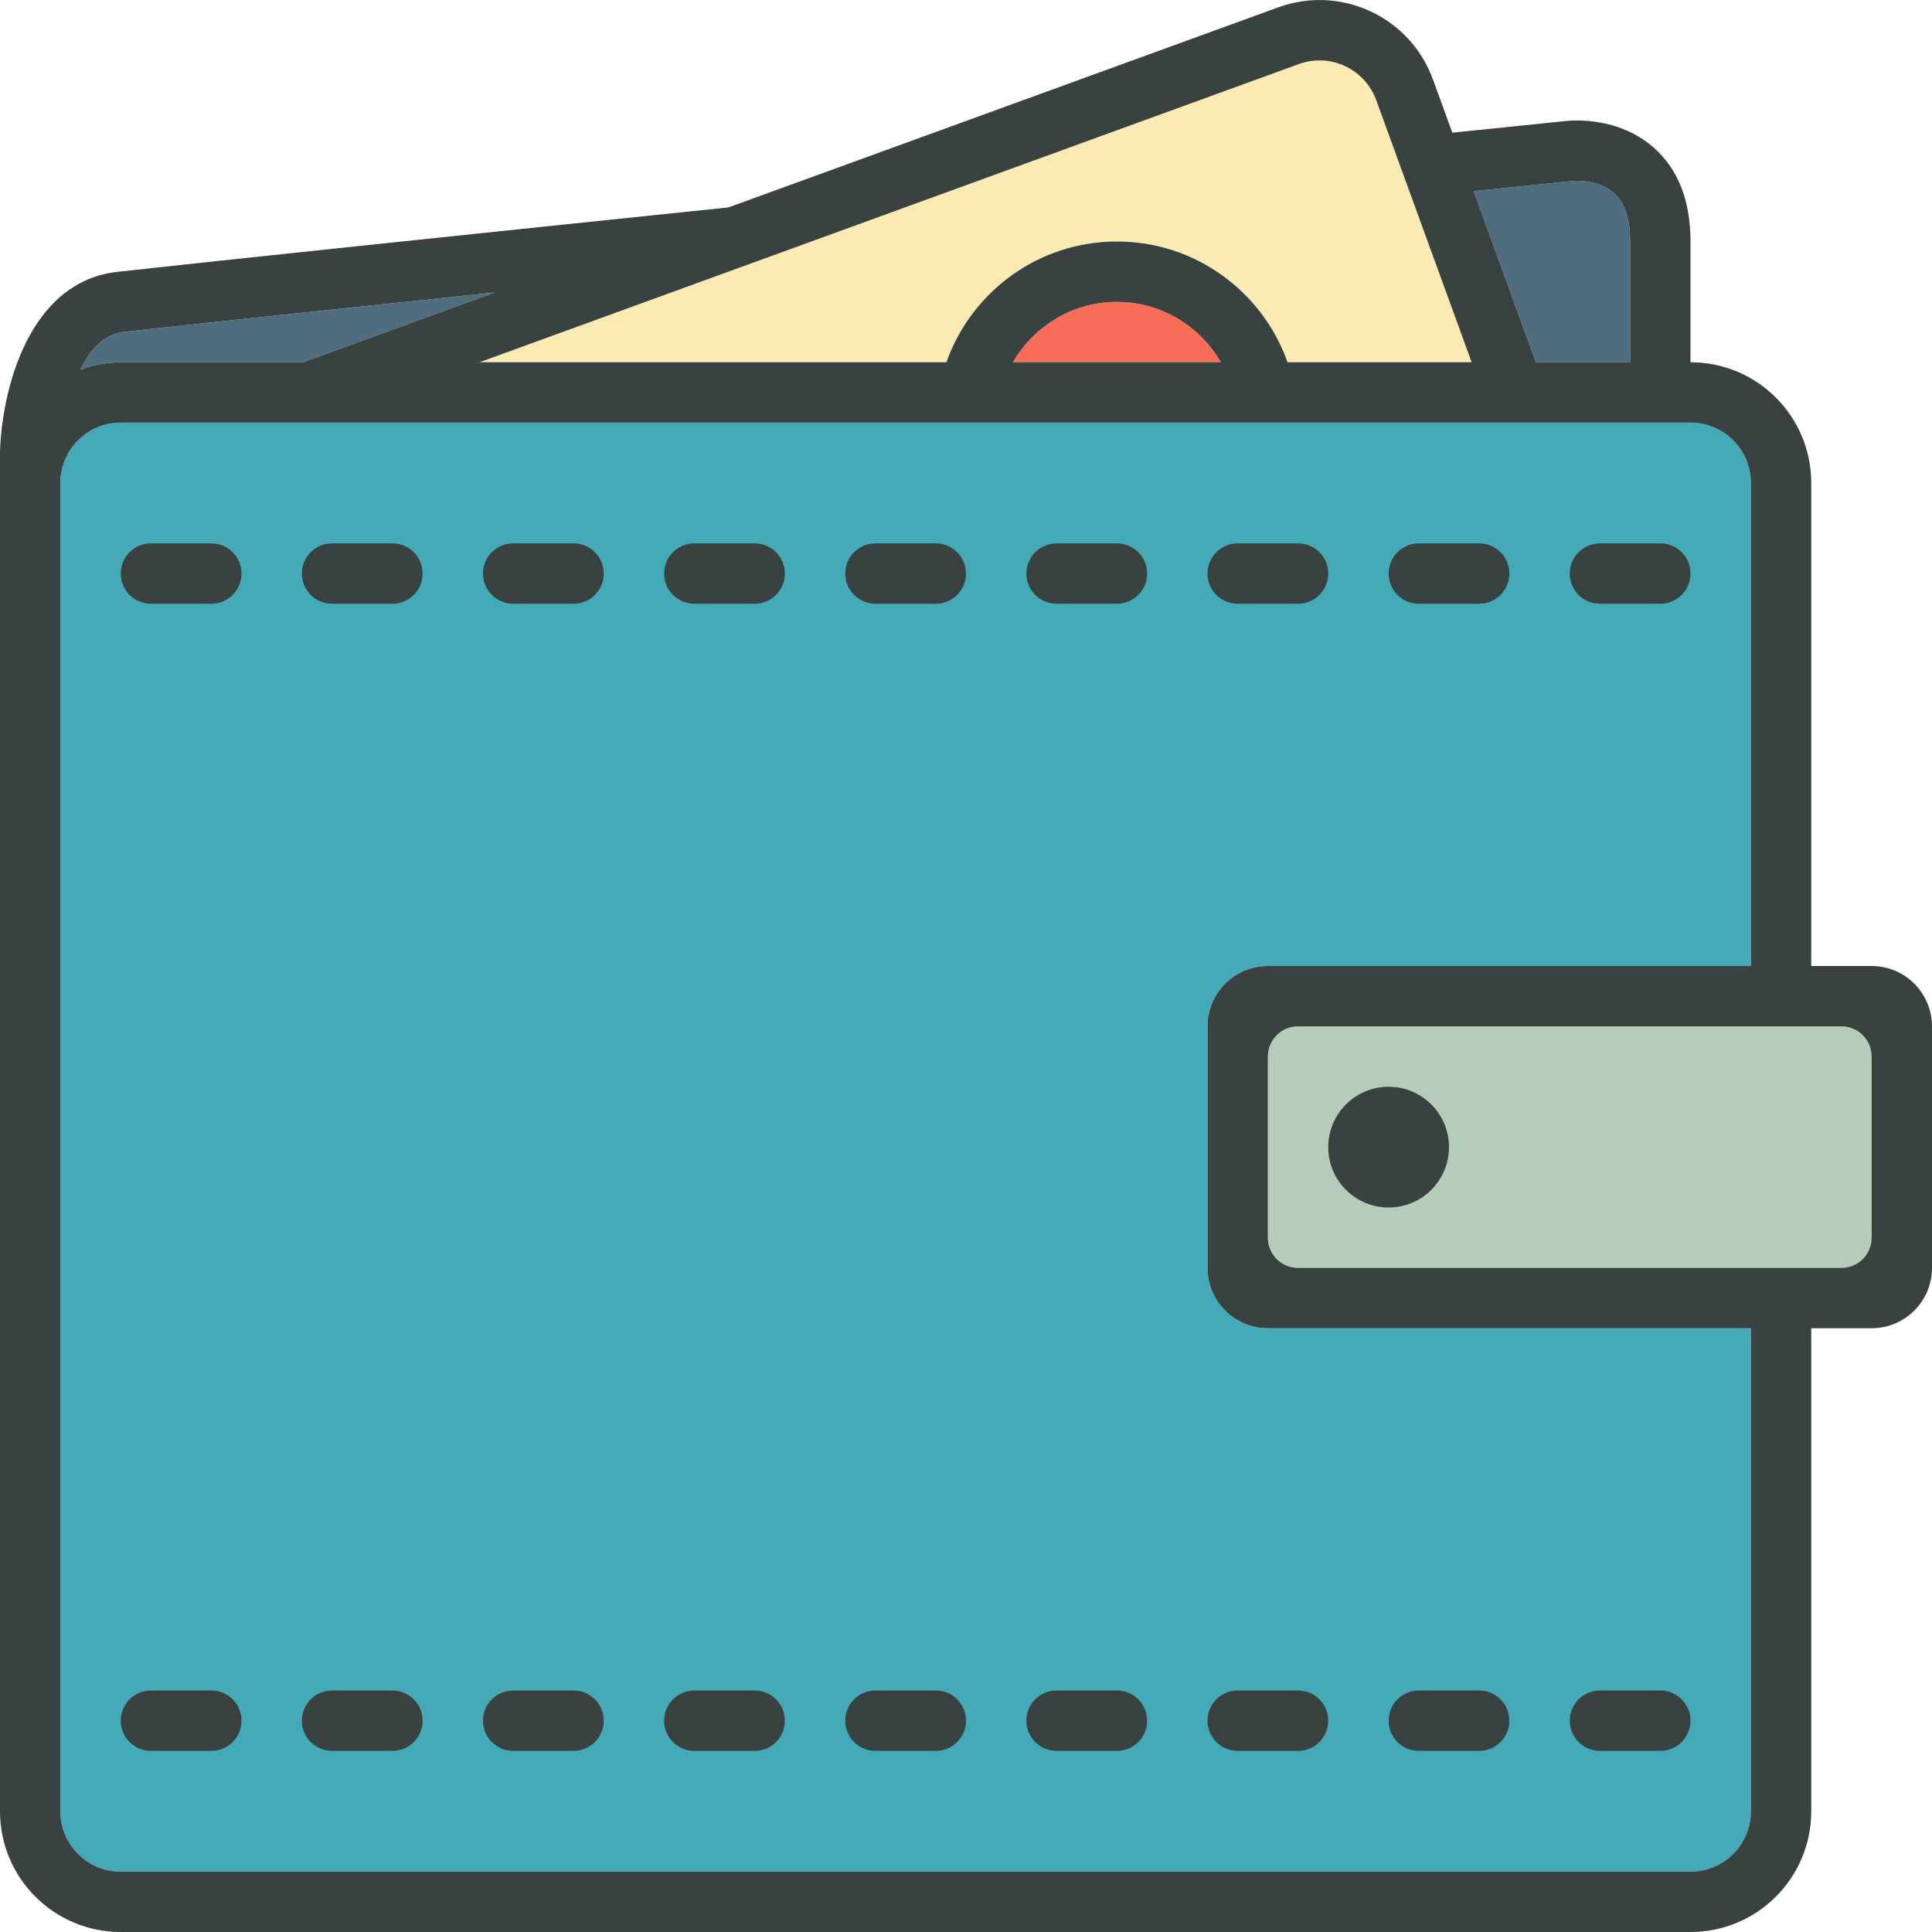
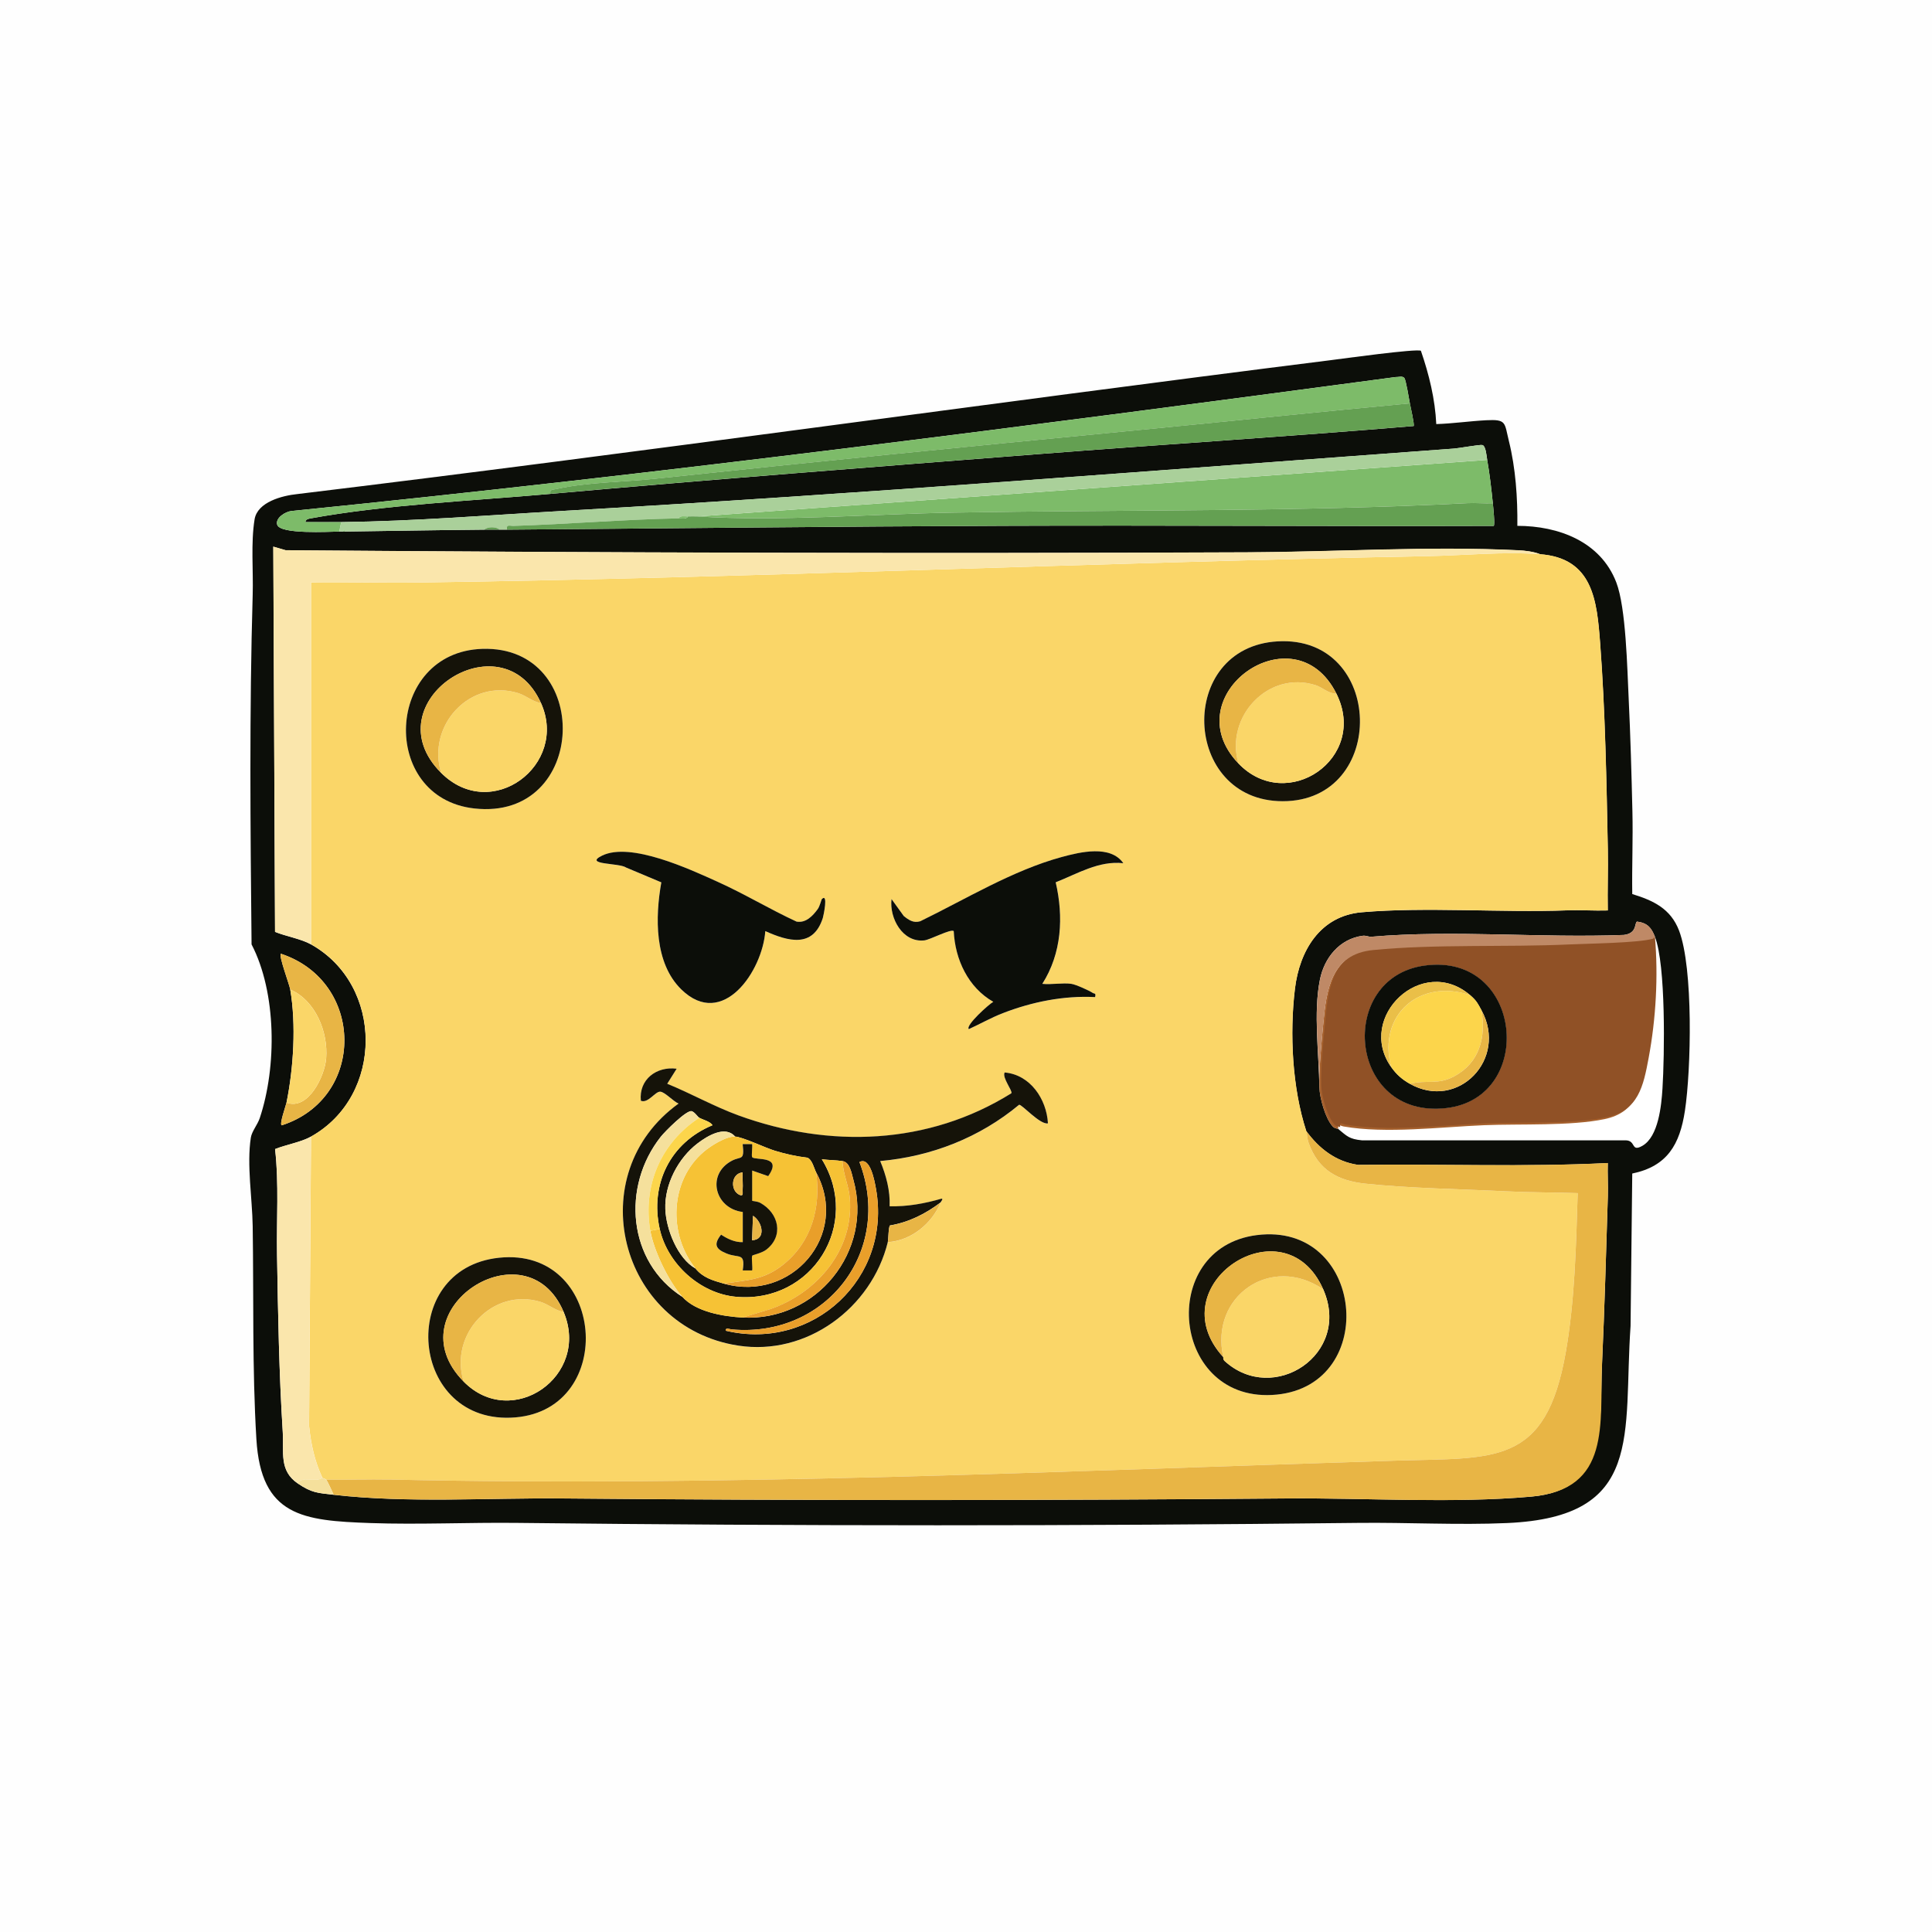
- <svg xmlns="http://www.w3.org/2000/svg" version="1.0" id="Layer_1" width="192" height="192" viewBox="0 0 64 64" enable-background="new 0 0 64 64" xml:space="preserve">
-   <g>
-     <path fill="#F9EBB2" d="M43.025,2.123c1.039-0.379,2.186,0.156,2.564,1.195L48.75,12h-6.098C41.826,9.671,39.611,8,37,8   s-4.826,1.672-5.65,4H15.885L43.025,2.123z" />
-     <path fill="#F76D57" d="M40.445,12h-6.891c0.693-1.189,1.969-2,3.445-2S39.752,10.81,40.445,12z" />
-     <g>
-       <path fill="#506C7F" d="M53.463,6.394c-0.527-0.471-1.342-0.4-1.348-0.4C52.045,6,50.816,6.128,48.814,6.332L50.879,12H54V8    C54,7.253,53.82,6.712,53.463,6.394z" />
-       <path fill="#506C7F" d="M2.658,12.248C3.079,12.097,3.527,12,4,12h6.038l6.351-2.311c-5.357,0.561-9.894,1.039-12.278,1.305    C3.432,11.07,2.972,11.599,2.658,12.248z" />
-     </g>
-     <path fill="#45AAB8" d="M58,60c0,1.105-0.895,2-2,2H4c-1.104,0-2-0.895-2-2V16c0-1.104,0.896-2,2-2h52c1.105,0,2,0.896,2,2v16H42   c-1.105,0-2,0.895-2,2v8c0,1.105,0.895,2,2,2h16V60z" />
-     <path fill="#B4CCB9" d="M62,41c0,0.553-0.447,1-1,1H43c-0.553,0-1-0.447-1-1v-6c0-0.553,0.447-1,1-1h18c0.553,0,1,0.447,1,1V41z" />
-     <g>
-       <path fill="#394240" d="M62,32h-2V16c0-2.211-1.789-4-4-4V8c0-1.342-0.404-2.385-1.205-3.098c-1.186-1.059-2.736-0.91-2.896-0.896    c-0.072,0.006-1.484,0.152-3.789,0.389l-0.641-1.76c-0.756-2.078-3.049-3.148-5.127-2.391L24.131,6.871    C15.535,7.763,7.397,8.617,3.89,9.005C0.951,9.332,0.062,12.908,0,14.97C-0.003,15.103,0,60,0,60c0,2.211,1.789,4,4,4h52    c2.211,0,4-1.789,4-4V44h2c1.105,0,2-0.895,2-2v-8C64,32.895,63.105,32,62,32z M52.115,5.994c0.006,0,0.82-0.07,1.348,0.4    C53.82,6.712,54,7.253,54,8v4h-3.121l-2.064-5.668C50.816,6.128,52.045,6,52.115,5.994z M43.025,2.123    c1.039-0.379,2.186,0.156,2.564,1.195L48.75,12h-6.098C41.826,9.671,39.611,8,37,8s-4.826,1.672-5.65,4H15.885L43.025,2.123z     M40.445,12h-6.891c0.693-1.189,1.969-2,3.445-2S39.752,10.81,40.445,12z M4.111,10.994c2.385-0.266,6.921-0.744,12.278-1.305    L10.039,12H4c-0.474,0-0.922,0.098-1.343,0.248C2.972,11.599,3.432,11.07,4.111,10.994z M58,60c0,1.105-0.895,2-2,2H4    c-1.104,0-2-0.895-2-2V16c0-1.104,0.896-2,2-2h52c1.105,0,2,0.896,2,2v16H42c-1.105,0-2,0.895-2,2v8c0,1.105,0.895,2,2,2h16V60z     M62,41c0,0.553-0.447,1-1,1H43c-0.553,0-1-0.447-1-1v-6c0-0.553,0.447-1,1-1h18c0.553,0,1,0.447,1,1V41z" />
-       <circle fill="#394240" cx="46" cy="38" r="2" />
-       <path fill="#394240" d="M53,20h2c0.553,0,1-0.447,1-1s-0.447-1-1-1h-2c-0.553,0-1,0.447-1,1S52.447,20,53,20z" />
-       <path fill="#394240" d="M47,20h2c0.553,0,1-0.447,1-1s-0.447-1-1-1h-2c-0.553,0-1,0.447-1,1S46.447,20,47,20z" />
-       <path fill="#394240" d="M41,20h2c0.553,0,1-0.447,1-1s-0.447-1-1-1h-2c-0.553,0-1,0.447-1,1S40.447,20,41,20z" />
-       <path fill="#394240" d="M37,18h-2c-0.553,0-1,0.447-1,1s0.447,1,1,1h2c0.553,0,1-0.447,1-1S37.553,18,37,18z" />
-       <path fill="#394240" d="M31,18h-2c-0.553,0-1,0.447-1,1s0.447,1,1,1h2c0.553,0,1-0.447,1-1S31.553,18,31,18z" />
-       <path fill="#394240" d="M25,18h-2c-0.553,0-1,0.447-1,1s0.447,1,1,1h2c0.553,0,1-0.447,1-1S25.553,18,25,18z" />
-       <path fill="#394240" d="M19,18h-2c-0.552,0-1,0.447-1,1s0.447,1,1,1h2c0.553,0,1-0.447,1-1S19.553,18,19,18z" />
-       <path fill="#394240" d="M13,18h-2c-0.553,0-1,0.447-1,1s0.447,1,1,1h2c0.553,0,1-0.447,1-1S13.553,18,13,18z" />
-       <path fill="#394240" d="M7,18H5c-0.553,0-1,0.447-1,1s0.447,1,1,1h2c0.553,0,1-0.447,1-1S7.553,18,7,18z" />
-       <path fill="#394240" d="M53,58h2c0.553,0,1-0.447,1-1s-0.447-1-1-1h-2c-0.553,0-1,0.447-1,1S52.447,58,53,58z" />
-       <path fill="#394240" d="M47,58h2c0.553,0,1-0.447,1-1s-0.447-1-1-1h-2c-0.553,0-1,0.447-1,1S46.447,58,47,58z" />
-       <path fill="#394240" d="M40,57c0,0.553,0.447,1,1,1h2c0.553,0,1-0.447,1-1s-0.447-1-1-1h-2C40.447,56,40,56.447,40,57z" />
-       <path fill="#394240" d="M37,56h-2c-0.553,0-1,0.447-1,1s0.447,1,1,1h2c0.553,0,1-0.447,1-1S37.553,56,37,56z" />
-       <path fill="#394240" d="M31,56h-2c-0.553,0-1,0.447-1,1s0.447,1,1,1h2c0.553,0,1-0.447,1-1S31.553,56,31,56z" />
-       <path fill="#394240" d="M25,56h-2c-0.553,0-1,0.447-1,1s0.447,1,1,1h2c0.553,0,1-0.447,1-1S25.553,56,25,56z" />
-       <path fill="#394240" d="M19,56h-2c-0.552,0-1,0.447-1,1s0.447,1,1,1h2c0.553,0,1-0.447,1-1S19.553,56,19,56z" />
-       <path fill="#394240" d="M13,56h-2c-0.553,0-1,0.447-1,1s0.447,1,1,1h2c0.553,0,1-0.447,1-1S13.553,56,13,56z" />
-       <path fill="#394240" d="M7,56H5c-0.553,0-1,0.447-1,1s0.447,1,1,1h2c0.553,0,1-0.447,1-1S7.553,56,7,56z" />
-     </g>
-   </g>
+ <svg xmlns="http://www.w3.org/2000/svg" viewBox="0 0 376.48 376.48" width="192" height="192">
+   <path fill="#fefefe" d="M376.48,0v376.48H0V0h376.48ZM276.89,68.37c-.75-.48-15.49,1.56-17.71,1.84-67.12,8.42-134.11,17.95-201.28,26.08-2.9.31-7.74,1.53-8.3,4.92-.75,4.6-.23,9.99-.37,14.69-.65,22.64-.44,45.46-.22,68.14,4.89,9.4,4.94,23.87,1.59,33.87-.41,1.24-1.54,2.56-1.73,3.78-.82,5.26.28,11.91.36,17.23.22,13.8-.1,27.74.72,41.52.9,15.06,9.09,15.9,22.2,16.36,9.47.33,19.17-.14,28.68-.03,54.52.62,109.27.62,163.79,0,9.58-.11,19.54.45,29.05.03,26.88-1.18,22.58-17.18,24.06-38.38l.33-29.73c6.85-1.42,9.26-5.69,10.26-12.21,1.22-8.01,1.66-27.79-1.14-35.13-1.63-4.28-5.01-5.86-9.12-7.12-.08-5.37.16-10.75.03-16.12-.17-7.27-.39-14.74-.73-22.04-.27-5.72-.51-17.63-2.41-22.57-3.06-7.97-11.27-11.02-19.28-11.02.06-5.47-.32-11.21-1.65-16.53-.89-3.59-.41-4.26-4.43-4.05-3.22.17-6.49.65-9.72.75-.23-4.88-1.4-9.69-2.99-14.27Z" />
+   <path fill="#0c0e09" d="M276.89,68.37c1.58,4.59,2.76,9.39,2.99,14.27,3.23-.1,6.5-.58,9.72-.75,4.02-.21,3.54.46,4.43,4.05,1.32,5.32,1.71,11.06,1.65,16.53,8.01,0,16.22,3.05,19.28,11.02,1.9,4.94,2.13,16.85,2.41,22.57.35,7.3.56,14.77.73,22.04.13,5.36-.11,10.75-.03,16.12,4.11,1.26,7.48,2.84,9.12,7.12,2.8,7.34,2.36,27.12,1.14,35.13-1,6.52-3.4,10.79-10.26,12.21l-.33,29.73c-1.48,21.2,2.82,37.2-24.06,38.38-9.51.42-19.47-.14-29.05-.03-54.52.62-109.27.62-163.79,0-9.51-.11-19.21.36-28.68.03-13.12-.46-21.3-1.31-22.2-16.36-.83-13.78-.51-27.72-.72-41.52-.08-5.32-1.18-11.97-.36-17.23.19-1.22,1.32-2.54,1.73-3.78,3.35-10,3.3-24.47-1.59-33.87-.23-22.67-.44-45.5.22-68.14.14-4.7-.38-10.09.37-14.69.56-3.39,5.4-4.62,8.3-4.92,67.17-8.13,134.16-17.66,201.28-26.08,2.22-.28,16.96-2.32,17.71-1.84ZM66.11,103.58c.24,0,.49,0,.73,0,.12,0,.24,0,.37,0,9.02-.12,18.12-.29,27.18-.37.98,0,1.96,0,2.94,0,.49,0,.98,0,1.47,0,32.19-.25,64.58-.63,96.77-.75,31.83-.12,63.66.12,95.49.02.3-.04-.1-3.81-.16-4.41-.28-2.75-.62-5.73-1.1-8.45-.12-.71-.25-2.72-.94-2.9-.47-.12-4.52.62-5.49.69-57.75,4.22-115.52,8.82-173.36,12.13-14.41.82-29,2.02-43.53,2.2-2.32.03-4.66-.02-6.98,0,.07-.51.5-.63.94-.71,14.65-2.69,31.82-3.45,46.81-4.79,31.48-2.82,63.06-5.25,94.58-7.71,24.54-1.92,49.13-3.45,73.64-5.51.2-.2-.61-3.74-.74-4.41-.16-.89-.76-4.5-1.06-4.93-.33-.48-1.21-.17-1.68-.21-71.62,9.57-143.3,18.86-215.22,26.11-1.16.13-3.14,1.34-2.76,2.66.55,1.92,10.07,1.37,12.09,1.34ZM300.08,107.99c-1.18-.48-2.92-.69-4.21-.75-17.5-.85-35.41.33-52.89.4-62.42.27-124.92.09-187.31-.41l-2.41-.7.34,75.07c2.08.85,5.07,1.35,7,2.43,14.19,7.93,14.22,29.52,0,37.46-1.93,1.08-4.92,1.58-7,2.43.77,6.8.26,13.7.38,20.55.19,11.43.4,23.12,1.11,34.51.25,4-.76,7.59,2.94,10.1,2.74,1.86,3.86,1.84,6.98,2.2,14.43,1.66,29.95.59,44.64.72,46.96.43,94.05.4,141.01,0,15.44-.13,32.59.99,47.76-.36s13.24-14.29,13.76-25.9c.49-10.86.8-21.79,1.13-32.66.07-2.14-.08-4.31-.01-6.44-16.17.81-32.45.17-48.66.36-4.34-.63-7.6-3.18-10.11-6.61-2.72-8.34-3.26-18.94-2.2-27.73.9-7.42,4.91-14.19,13.02-14.89,12.43-1.08,27.16.1,40.03-.37,2.63-.1,5.29.1,7.91.02-.08-3.98.09-7.97.01-11.95-.25-13.05-.51-27.01-1.49-40.02-.63-8.37-1.37-16.69-11.75-17.45ZM257.11,211.93c.06,2.04,1.17,6.02,2.57,7.55.43.47.96.41,1.11.53,1.71,1.4,2.11,1.95,4.6,2.2h51.43c2.02.05.96,2.37,3.24,1.06,3.12-1.8,3.69-7.83,3.9-11.16.4-6.45.68-24.05-1.47-29.56-.69-1.77-1.44-2.68-3.46-2.96-.58.1.11,2.28-2.6,2.6-16.29.63-33.03-1.03-49.23.35-.49.04-1.02-.28-1.67-.19-4.51.61-7.48,4.3-8.33,8.57-1.29,6.48-.18,14.41-.1,21.02ZM56.56,192.83c1.16,6.82.64,15.28-.73,22.04-.11.52-1.48,4.37-.91,4.41,16.43-5.33,16.13-28.05-.19-33.43-.43.47,1.66,5.95,1.83,6.98Z" />
+   <path fill="#fad668" d="M300.08,107.99c10.38.76,11.12,9.08,11.75,17.45.98,13,1.24,26.96,1.49,40.02.08,3.98-.09,7.98-.01,11.95-2.63.08-5.29-.11-7.91-.02-12.87.47-27.6-.71-40.03.37-8.11.7-12.12,7.48-13.02,14.89-1.07,8.78-.52,19.38,2.2,27.73.19.57.14,1.43.45,2.3,1.89,5.35,5.71,7.41,11.12,7.98,8.66.91,18.72,1.05,27.53,1.49,4.57.23,9.21.19,13.79.35-.32,10.25-.55,20.83-2.31,30.93-3.91,22.4-13.8,20.59-33.52,21.21-65.17,2.04-130.4,5.12-195.74,3.67-4.1-.09-8.22.1-12.32.02-.11-.14-.54-.24-.73-.37-1.51-3.25-2.22-6.52-2.59-10.09l.38-56.4c14.22-7.95,14.19-29.54,0-37.46v-70.52c7.04-.09,14.09.12,21.13.02,65.53-.92,131.01-3.9,196.51-5.14,7.16-.14,14.64-.91,21.84-.38ZM248.96,124.98c-19.76,1.14-18.68,31.14.99,31.15,20.57.01,19.92-32.36-.99-31.15ZM93.97,126.44c-18.91.62-20.16,29.01-1.55,31.1,22.27,2.49,23.16-31.8,1.55-31.1ZM160.15,175.2c-.08.07-.43,1.45-.8,1.96-.98,1.34-2.31,2.75-4.13,2.44-5.21-2.41-10.16-5.4-15.4-7.77s-16.92-7.81-22.49-5.09c-3.75,1.83,3.36,1.38,4.69,2.33l6.85,2.88c-1.2,6.73-1.4,15.71,3.91,20.88,8.08,7.86,15.8-3.66,16.35-11.38,4.43,1.99,9.31,3.38,11.21-2.56.13-.39,1.1-4.95-.19-3.68ZM208.81,191.73c-1.73-.24-3.91.18-5.69,0,3.79-5.95,4.17-13.06,2.61-19.79,4.25-1.67,8.41-4.25,13.18-3.72-2.53-3.6-8.38-2.19-12.03-1.2-9.55,2.6-18.69,8.21-27.54,12.51-1.31.41-2.25-.25-3.22-1.02l-2.38-3.3c-.45,3.72,2.15,8.52,6.39,8.05,1.12-.12,5.22-2.33,5.73-1.81.26,5.53,2.81,10.99,7.71,13.78-.8.42-5.47,4.61-4.77,5.32,2.2-1.02,4.34-2.24,6.62-3.11,5.7-2.2,11.85-3.45,17.99-3.13.19-.86-.11-.59-.47-.82-.75-.48-3.31-1.63-4.12-1.75ZM183.28,234.34c.1-.24.61-.72.18-.74-3.27.95-6.69,1.57-10.1,1.48.13-3.06-.67-6.04-1.84-8.81,10-.9,19.36-4.56,27.07-10.97.55-.08,4.11,3.96,5.62,3.62-.27-4.76-3.46-9.48-8.44-9.91-.54,1,1.6,3.57,1.31,4.05-16.18,10.1-35.47,10.77-53.19,4.31-4.76-1.74-9.19-4.25-13.87-6.16l1.84-2.93c-3.92-.51-7.39,2.08-6.98,6.24,1.42.58,2.8-1.87,3.8-1.77.9.08,2.57,1.94,3.55,2.32-19.08,13.74-11.64,43.56,11.61,47.16,13.36,2.07,26-7.33,29.16-20.16,4.56-.3,8.61-3.61,10.28-7.71ZM244.9,240.68c-19.59,2.48-16.7,33.12,3.9,31.08,20.11-1.99,17.07-33.74-3.9-31.08ZM97.25,245.09c-20.1,2.11-17.55,32.85,3.2,31.11,19.88-1.67,17.54-33.29-3.2-31.11Z" />
+   <path fill="#e8b545" d="M254.54,220.38c2.5,3.43,5.76,5.98,10.11,6.61,16.21-.2,32.49.44,48.66-.36-.07,2.14.08,4.3.01,6.44-.33,10.87-.65,21.8-1.13,32.66-.52,11.61,1.9,24.51-13.76,25.9s-32.32.23-47.76.36c-46.96.4-94.05.43-141.01,0-14.69-.13-30.22.95-44.64-.72-.32-.65-1.11-2.51-1.47-2.94,4.1.08,8.22-.11,12.32-.02,65.34,1.45,130.57-1.63,195.74-3.67,19.71-.62,29.61,1.19,33.52-21.21,1.76-10.1,1.99-20.68,2.31-30.93-4.58-.16-9.22-.12-13.79-.35-8.81-.44-18.86-.58-27.53-1.49-5.41-.57-9.23-2.63-11.12-7.98-.31-.87-.27-1.73-.45-2.3Z" />
+   <path fill="#a5602d" d="M322.12,182.92c.67,7.65.19,16.02-1.22,23.57-1.03,5.52-1.98,10.3-8.24,11.59-6.62,1.37-16.43.9-23.43,1.18-8.48.35-19.15,1.7-27.41.25-.69-.12-1.19-.69-1.04.5-.15-.12-.68-.06-1.11-.53-1.4-1.53-2.51-5.51-2.57-7.55-.1-3.66.39-8.5.74-12.3.61-6.74,1.49-13.7,9.73-14.51,12.17-1.19,25.83-.52,38.21-1.09,3.75-.17,13.32-.27,16.33-1.12ZM277.59,188.15c-17.23,2.36-14.95,30.03,4.27,27.78,17.52-2.05,14.94-30.42-4.27-27.78Z" />
+   <path fill="#fae6ac" d="M300.08,107.99c-7.2-.53-14.68.25-21.84.38-65.5,1.24-130.97,4.22-196.51,5.14-7.04.1-14.1-.1-21.14-.02v70.52c-1.93-1.08-4.92-1.58-7-2.43l-.34-75.07,2.41.7c62.39.5,124.89.68,187.31.41,17.48-.08,35.39-1.25,52.89-.4,1.28.06,3.03.27,4.21.75Z" />
+   <path fill="#7dbb69" d="M289.8,89.62c.48,2.72.83,5.7,1.1,8.45-1.65.07-3.33-.1-4.97-.02-33.23,1.71-66.93,1.26-100.27,1.84-16.15.28-33.77,1.77-49.75.75l153.9-11.02Z" />
+   <path fill="#7dbb69" d="M66.11,103.58c-2.02.03-11.54.58-12.09-1.34-.38-1.32,1.6-2.53,2.76-2.66,71.92-7.25,143.6-16.53,215.22-26.11.47.04,1.35-.27,1.68.21.3.43.9,4.04,1.06,4.93-18.67,1.75-37.35,3.71-56.01,5.51-30.38,2.93-60.74,5.94-91.09,9.18-6.18.66-13.31.66-19.3,2.02-.62.14-1.29,0-1.08.92-15,1.34-32.16,2.11-46.81,4.79-.44.08-.87.2-.94.71,2.32-.01,4.66.03,6.98,0l-.37,1.84Z" />
+   <path fill="#aad09a" d="M289.8,89.62l-153.9,11.02c-.6-.04-1.23,0-1.84,0s-1.53-.22-1.84.37c-10.73.21-21.42,1.13-32.16,1.47-.71.02-1.47-.37-1.27.73-.49,0-.98,0-1.47,0-.58-.62-2.37-.61-2.94,0-9.06.08-18.16.25-27.18.37l-.18-.36-.18.36c-.24,0-.49,0-.73,0l.37-1.84c14.53-.18,29.12-1.38,43.53-2.2,57.83-3.31,115.6-7.91,173.36-12.13.97-.07,5.02-.81,5.49-.69.69.18.82,2.19.94,2.9Z" />
+   <path fill="#64a052" d="M290.9,98.07c.06.61.46,4.37.16,4.41-31.83.1-63.66-.14-95.49-.02-32.19.12-64.58.5-96.77.75-.21-1.11.56-.71,1.27-.73,10.73-.34,21.43-1.26,32.16-1.47.59-.01,1.53.22,1.84-.37.6,0,1.23-.04,1.84,0,15.98,1.02,33.61-.47,49.75-.75,33.35-.58,67.04-.13,100.27-1.84,1.65-.08,3.33.09,4.97.02Z" />
+   <path fill="#64a052" d="M274.74,78.6c.12.67.93,4.21.74,4.41-24.51,2.07-49.1,3.59-73.64,5.51-31.52,2.46-63.1,4.89-94.58,7.71-.21-.92.47-.78,1.08-.92,5.99-1.36,13.12-1.36,19.3-2.02,30.35-3.24,60.72-6.25,91.09-9.18,18.67-1.8,37.34-3.76,56.01-5.51Z" />
+   <path fill="#fae6ac" d="M60.6,221.48l-.38,56.4c.36,3.57,1.08,6.84,2.59,10.09-1.34,1.05-3.9-.51-4.77,1.1-3.7-2.5-2.69-6.09-2.94-10.1-.72-11.4-.93-23.09-1.11-34.51-.11-6.85.39-13.75-.38-20.55,2.08-.84,5.07-1.34,7-2.43Z" />
+   <path fill="#905126" d="M322.49,182.55c.67,7.65.19,16.02-1.22,23.57-1.03,5.52-1.98,10.3-8.24,11.59-6.62,1.37-16.43.9-23.43,1.18-8.48.35-19.15,1.7-27.41.25-.69-.12-1.19-.69-1.04.5-.15-.12-.68-.06-1.11-.53-1.4-1.53-2.51-5.51-2.57-7.55-.1-3.66.39-8.5.74-12.3.61-6.74,1.49-13.7,9.73-14.51,12.17-1.19,25.83-.52,38.21-1.09,3.75-.17,13.32-.27,16.33-1.12ZM277.59,188.15c-17.23,2.36-14.95,30.03,4.27,27.78,17.52-2.05,14.94-30.42-4.27-27.78Z" />
+   <path fill="#bf8966" d="M322.49,182.55c-.14.07-.28.34-.37.37-3.01.85-12.58.94-16.33,1.12-12.38.57-26.04-.1-38.21,1.09-8.24.8-9.12,7.77-9.73,14.51-.35,3.8-.84,8.64-.74,12.3-.08-6.61-1.19-14.54.1-21.02.85-4.27,3.82-7.96,8.33-8.57.64-.09,1.18.24,1.67.19,16.2-1.38,32.94.28,49.23-.35,2.71-.32,2.02-2.5,2.6-2.6,2.01.28,2.77,1.19,3.46,2.96Z" />
+   <path fill="#e8b545" d="M56.56,192.83c-.17-1.02-2.27-6.51-1.83-6.98,16.32,5.38,16.61,28.1.19,33.43-.57-.04.81-3.89.91-4.41,4.3,1.58,7.47-5.27,7.73-8.62.4-5.17-2.07-11.28-6.99-13.42Z" />
+   <path fill="#fad668" d="M55.83,214.87c1.38-6.76,1.9-15.21.73-22.04,4.92,2.14,7.39,8.25,6.99,13.42-.26,3.35-3.42,10.2-7.73,8.62Z" />
+   <path fill="#f5e09c" d="M63.54,288.33c.36.43,1.15,2.29,1.47,2.94-3.12-.36-4.23-.35-6.98-2.2.88-1.62,3.43-.05,4.77-1.1.19.13.62.23.73.37Z" />
+   <path fill="#64a052" d="M97.33,103.21c-.98,0-1.96,0-2.94,0,.56-.61,2.36-.62,2.94,0Z" />
+   <path fill="#7dbb69" d="M67.22,103.58c-.12,0-.24,0-.37,0l.18-.36.18.36Z" />
+   <path fill="#151309" d="M173,242.05c-3.16,12.83-15.8,22.23-29.16,20.16-23.25-3.6-30.69-33.42-11.61-47.16-.97-.38-2.65-2.24-3.55-2.32-1-.09-2.38,2.35-3.8,1.77-.42-4.16,3.06-6.75,6.98-6.24l-1.84,2.93c4.68,1.91,9.11,4.42,13.87,6.16,17.72,6.46,37.01,5.79,53.19-4.31.29-.47-1.85-3.04-1.31-4.05,4.98.43,8.17,5.16,8.44,9.91-1.51.34-5.07-3.71-5.62-3.62-7.71,6.41-17.07,10.07-27.07,10.97,1.16,2.78,1.96,5.76,1.84,8.81,3.41.09,6.83-.53,10.1-1.48.43.02-.08.5-.18.74-2.94,2.22-6.18,3.86-9.85,4.47-.33.38-.28,2.62-.43,3.24ZM132.96,252.7c2.67,2.96,7.99,3.83,11.75,4.04,14.28.79,25.52-12.84,21.57-26.89-.35-1.26-.66-3.37-2.1-3.59-1.22-.19-2.78-.19-4.04-.36,7.78,12.67-1.92,28.13-16.71,26.8-7.01-.63-13.36-6.41-14.88-13.22-1.93-8.67,2.03-16.81,10.28-20.21-.43-.75-1.86-1.06-2.57-1.46-.31-.18-.89-1.11-1.47-1.28-1-.29-5.24,3.98-6.03,4.98-7.67,9.7-6.47,24.36,4.19,31.19ZM135.53,247.19c1.45,1.79,3.37,2.33,5.51,2.94,13.18,3.73,24.61-9.46,18-21.67-.39-.72-.77-2.52-1.72-2.87-2.14-.24-4.31-.73-6.36-1.36-1.85-.57-6.32-2.7-7.71-2.75-1.95-2.25-5.41-.13-7.31,1.32-3.78,2.87-6.48,8.02-6.29,12.83.15,3.86,2.38,9.62,5.89,11.56ZM141.41,259.31c17.04,4.05,32.4-10.27,29.29-27.63-.27-1.52-1.12-6.38-3.22-5.23,6.59,17.31-6.47,34.29-24.89,32.61-.41-.04-1.25-.43-1.18.26Z" />
+   <path fill="#0c0e09" d="M208.81,191.73c.81.11,3.37,1.26,4.12,1.75.36.23.66-.04.47.82-6.14-.32-12.29.93-17.99,3.13-2.27.88-4.41,2.1-6.62,3.11-.71-.71,3.97-4.9,4.77-5.32-4.9-2.79-7.45-8.25-7.71-13.78-.51-.51-4.61,1.69-5.73,1.81-4.24.47-6.84-4.34-6.39-8.05l2.38,3.3c.97.78,1.91,1.43,3.22,1.02,8.84-4.3,17.99-9.91,27.54-12.51,3.65-.99,9.51-2.41,12.03,1.2-4.77-.53-8.94,2.05-13.18,3.72,1.56,6.73,1.18,13.84-2.61,19.79,1.79.18,3.97-.24,5.69,0Z" />
+   <path fill="#0c0e09" d="M160.15,175.2c1.29-1.26.31,3.29.19,3.68-1.9,5.94-6.78,4.55-11.21,2.56-.54,7.72-8.27,19.24-16.35,11.38-5.31-5.17-5.11-14.15-3.91-20.88l-6.85-2.88c-1.33-.95-8.43-.5-4.69-2.33,5.56-2.72,17.09,2.65,22.49,5.09s10.18,5.36,15.4,7.77c1.81.32,3.15-1.1,4.13-2.44.38-.51.73-1.89.8-1.96Z" />
+   <path fill="#151309" d="M97.25,245.09c20.74-2.17,23.08,29.44,3.2,31.11-20.74,1.74-23.3-29-3.2-31.11ZM90.36,269.23c9.42,9.54,24.74-1.08,19.47-13.59-7.24-17.18-33.26-.38-19.47,13.59Z" />
+   <path fill="#151309" d="M244.9,240.68c20.97-2.65,24.01,29.09,3.9,31.08-20.6,2.04-23.49-28.6-3.9-31.08ZM238.38,264.46s-.09.43.26.75c9.47,8.68,24.79-1.29,19.21-13.97-7.57-17.18-32.3-.85-19.47,13.22Z" />
+   <path fill="#151309" d="M248.96,124.98c20.9-1.21,21.55,31.17.99,31.15-19.66-.01-20.74-30.01-.99-31.15ZM241.32,148.76c9.45,9.88,25.38-1,19.1-13.59-8.22-16.46-31.79.31-19.1,13.59Z" />
+   <path fill="#151309" d="M93.97,126.44c21.61-.71,20.72,33.59-1.55,31.1-18.61-2.08-17.36-30.48,1.55-31.1ZM85.95,150.59c9.83,9.84,24.88-1.55,19.47-13.59-7.63-16.98-33.16-.12-19.47,13.59Z" />
+   <path fill="#e8b545" d="M173,242.05c.15-.62.1-2.86.43-3.24,3.67-.62,6.92-2.25,9.85-4.47-1.67,4.1-5.73,7.42-10.28,7.71Z" />
+   <path fill="#0c0e09" d="M277.59,188.15c19.21-2.64,21.79,25.73,4.27,27.78-19.22,2.25-21.5-25.42-4.27-27.78ZM271.07,207.89c1.04,1.49,2.14,2.44,3.67,3.31,9.36,5.28,19.14-4.81,13.96-14.32-.73-1.34-.97-1.88-2.2-2.94-9.34-8.03-22.25,4.22-15.43,13.96Z" />
+   <path fill="#7dbb69" d="M134.06,100.64c-.31.59-1.25.36-1.84.37.31-.59,1.25-.36,1.84-.37Z" />
+   <path fill="#f6c235" d="M143.25,221.48c1.39.05,5.86,2.19,7.71,2.75,2.05.62,4.22,1.11,6.36,1.36.95.35,1.33,2.15,1.72,2.87.95,6.88-.87,13.56-6.44,17.99-3.77,3-6.97,3-11.56,3.68-2.14-.61-4.06-1.15-5.51-2.94-5.35-6.64-5.04-17.13,1.64-22.78,1.36-1.15,4.27-3,6.07-2.93ZM144.72,236.17v5.88c-1.53.06-2.98-.64-4.23-1.46-1.54,1.96-1,2.82,1.09,3.68,2.39.97,3.66-.27,3.13,3.29h1.84c.13-.62-.21-2.61.04-2.9.1-.11,1.87-.5,2.71-1.14,3.45-2.67,2.47-7.1-1.16-9.12-.59-.33-1.59-.34-1.59-.42v-5.88l3.12,1.09c2.94-4.11-2.47-3.02-3.11-3.68-.18-.19.09-2.02-.02-2.56h-1.84c.37,3.35-.3,2.29-2.09,3.23-5.02,2.64-3.35,9.32,2.09,9.99Z" />
+   <path fill="#f6c235" d="M164.18,226.26c.08,2.47,1.22,4.77,1.42,7.21.83,10.03-6.33,18.41-15.39,21.61l-5.49,1.67c-3.77-.21-9.08-1.08-11.75-4.04s-5.59-9.04-6.24-12.86l1.84-.37c1.52,6.81,7.87,12.59,14.88,13.22,14.79,1.32,24.48-14.14,16.71-26.8,1.27.17,2.82.17,4.04.36Z" />
+   <path fill="#f5e09c" d="M136.27,217.81c-7.45,4.84-11.07,13.18-9.55,22.04.65,3.81,3.66,9.99,6.24,12.86-10.66-6.83-11.86-21.49-4.19-31.19.79-1,5.03-5.27,6.03-4.98.58.17,1.16,1.1,1.47,1.28Z" />
+   <path fill="#e99f2a" d="M141.41,259.31c-.07-.69.77-.3,1.18-.26,18.43,1.68,31.49-15.3,24.89-32.61,2.1-1.15,2.95,3.71,3.22,5.23,3.11,17.37-12.25,31.68-29.29,27.63Z" />
+   <path fill="#e99f2a" d="M144.72,256.74l5.49-1.67c9.07-3.2,16.22-11.58,15.39-21.61-.2-2.44-1.34-4.74-1.42-7.21,1.44.23,1.75,2.34,2.1,3.59,3.95,14.05-7.28,27.68-21.57,26.89Z" />
+   <path fill="#e99f2a" d="M141.04,250.13c4.59-.68,7.8-.68,11.56-3.68,5.56-4.43,7.38-11.11,6.44-17.99,6.61,12.21-4.82,25.4-18,21.67Z" />
+   <path fill="#f5e09c" d="M143.25,221.48c-1.8-.07-4.71,1.78-6.07,2.93-6.68,5.65-7,16.14-1.64,22.78-3.52-1.95-5.75-7.7-5.89-11.56-.18-4.82,2.51-9.96,6.29-12.83,1.91-1.45,5.37-3.57,7.31-1.32Z" />
+   <path fill="#fcd54b" d="M136.27,217.81c.71.41,2.14.72,2.57,1.46-8.25,3.4-12.21,11.53-10.28,20.21l-1.84.37c-1.52-8.86,2.1-17.2,9.55-22.04Z" />
+   <path fill="#fad668" d="M109.82,255.64c5.27,12.51-10.04,23.13-19.47,13.59-2.9-9.27,5.7-18.37,14.99-15.54,1.63.5,2.83,1.7,4.48,1.95Z" />
+   <path fill="#e8b545" d="M109.82,255.64c-1.65-.25-2.85-1.45-4.48-1.95-9.29-2.84-17.89,6.26-14.99,15.54-13.8-13.97,12.23-30.77,19.47-13.59Z" />
+   <path fill="#fad668" d="M257.84,251.23c5.58,12.68-9.75,22.65-19.21,13.97-.35-.32-.22-.71-.26-.75-2.65-11.88,9.31-20.15,19.47-13.22Z" />
+   <path fill="#e8b545" d="M257.84,251.23c-10.16-6.92-22.12,1.34-19.47,13.22-12.84-14.08,11.9-30.41,19.47-13.22Z" />
+   <path fill="#fad668" d="M260.42,135.17c6.28,12.59-9.65,23.47-19.1,13.59-2.66-9.11,5.84-18.19,15.06-15.24,1.34.43,2.51,1.68,4.04,1.65Z" />
+   <path fill="#e8b545" d="M260.42,135.17c-1.53.03-2.7-1.22-4.04-1.65-9.22-2.95-17.71,6.13-15.06,15.24-12.7-13.28,10.88-30.05,19.1-13.59Z" />
+   <path fill="#fad668" d="M105.42,137c5.41,12.04-9.64,23.43-19.47,13.59-2.8-9.24,5.63-18.39,14.99-15.54,1.63.5,2.83,1.7,4.48,1.95Z" />
+   <path fill="#e8b545" d="M105.42,137c-1.65-.25-2.85-1.45-4.48-1.95-9.36-2.86-17.79,6.29-14.99,15.54-13.69-13.71,11.83-30.57,19.47-13.59Z" />
+   <path fill="#fcd54b" d="M286.49,193.93c1.23,1.06,1.48,1.6,2.2,2.94.9,5.25-.38,10.22-5.31,12.87-3.22,1.73-5.32.62-8.64,1.46-1.53-.86-2.63-1.82-3.67-3.31-2.64-10.23,5.69-17.3,15.43-13.96Z" />
+   <path fill="#eabf48" d="M286.49,193.93c-9.74-3.34-18.07,3.73-15.43,13.96-6.82-9.74,6.09-21.99,15.43-13.96Z" />
+   <path fill="#e8b545" d="M274.74,211.2c3.32-.84,5.42.27,8.64-1.46,4.94-2.65,6.21-7.61,5.31-12.87,5.18,9.52-4.6,19.6-13.96,14.32Z" />
+   <path fill="#151309" d="M144.72,236.17c-5.45-.67-7.12-7.35-2.09-9.99,1.8-.94,2.46.12,2.09-3.23h1.84c.1.53-.17,2.37.02,2.56.63.66,6.05-.43,3.11,3.68l-3.12-1.09v5.88c0,.08,1,.09,1.59.42,3.63,2.02,4.61,6.45,1.16,9.12-.84.65-2.61,1.03-2.71,1.14-.25.29.09,2.28-.04,2.9h-1.84c.53-3.57-.74-2.32-3.13-3.29-2.09-.85-2.63-1.72-1.09-3.68,1.25.82,2.7,1.52,4.23,1.46v-5.88ZM144.71,228.46c-2.31.23-2.44,3.63-.54,4.4.76.31.52-.5.55-.91.08-1.15-.06-2.34,0-3.49ZM146.55,241.68c2.81-.12,2.04-3.6.18-4.77l-.18,4.77Z" />
+   <path fill="#e8b545" d="M146.55,241.68l.18-4.77c1.86,1.17,2.63,4.65-.18,4.77Z" />
+   <path fill="#e8b545" d="M144.71,228.46c-.06,1.15.09,2.34,0,3.49-.03.41.21,1.22-.55.91-1.9-.77-1.77-4.17.54-4.4Z" />
</svg>
